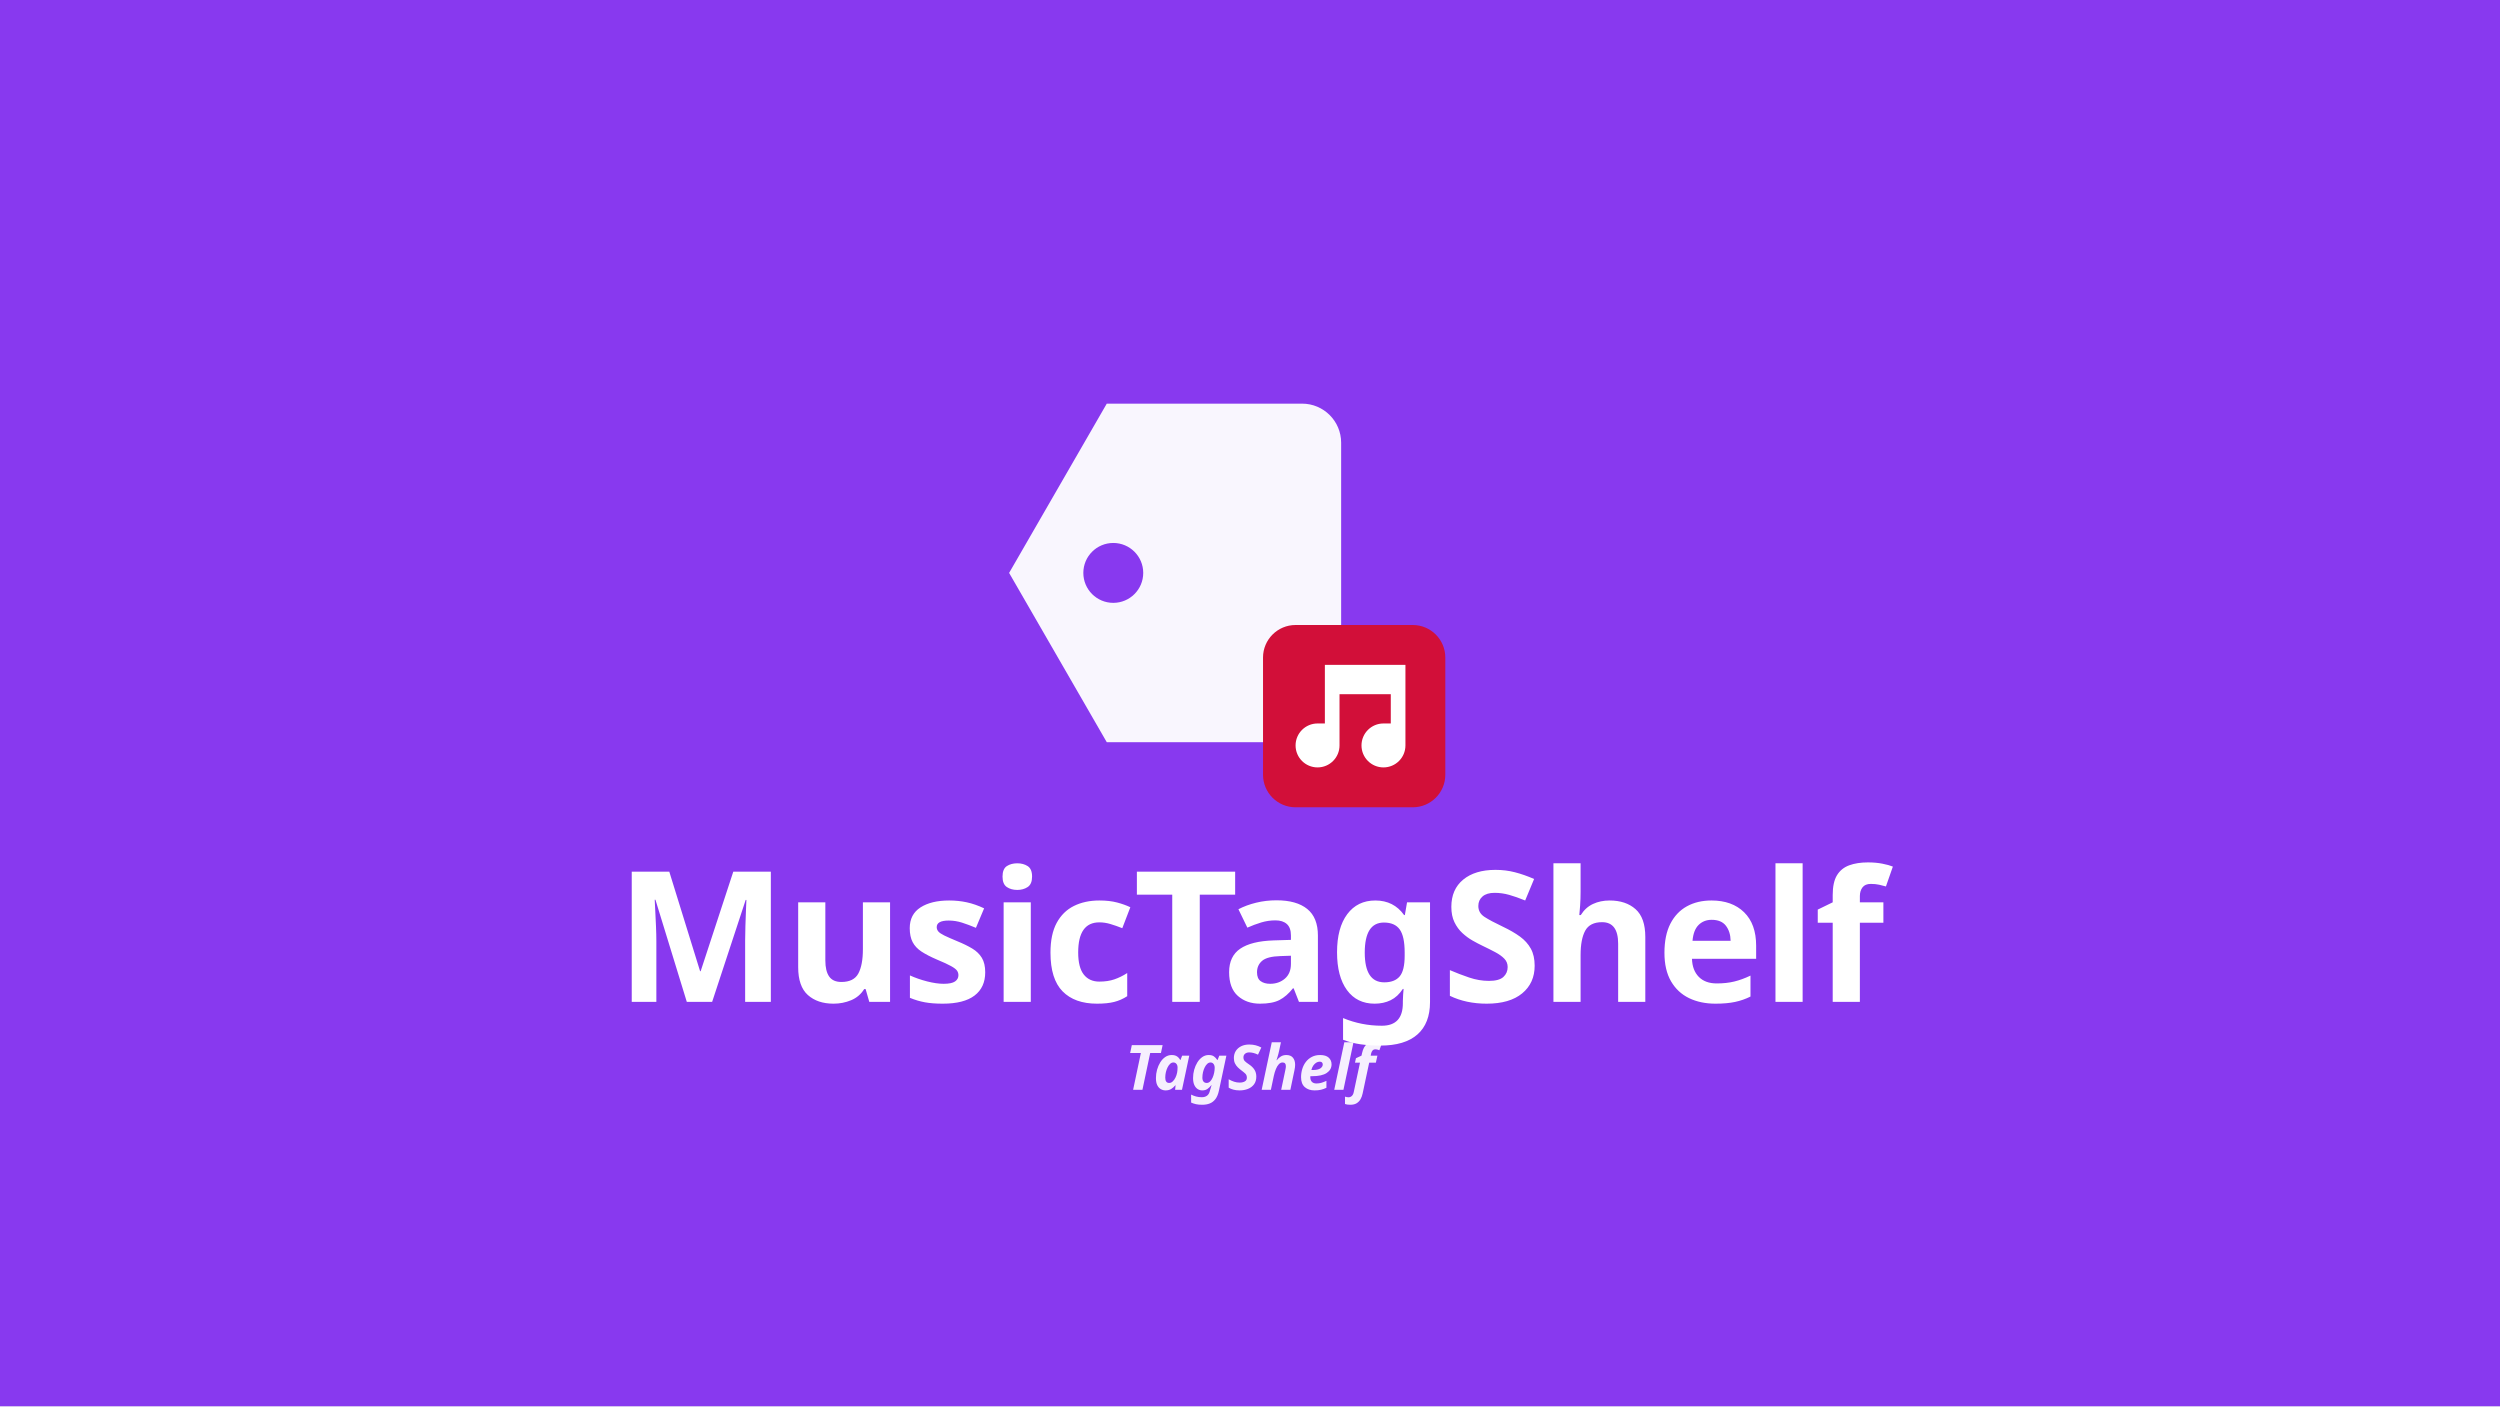
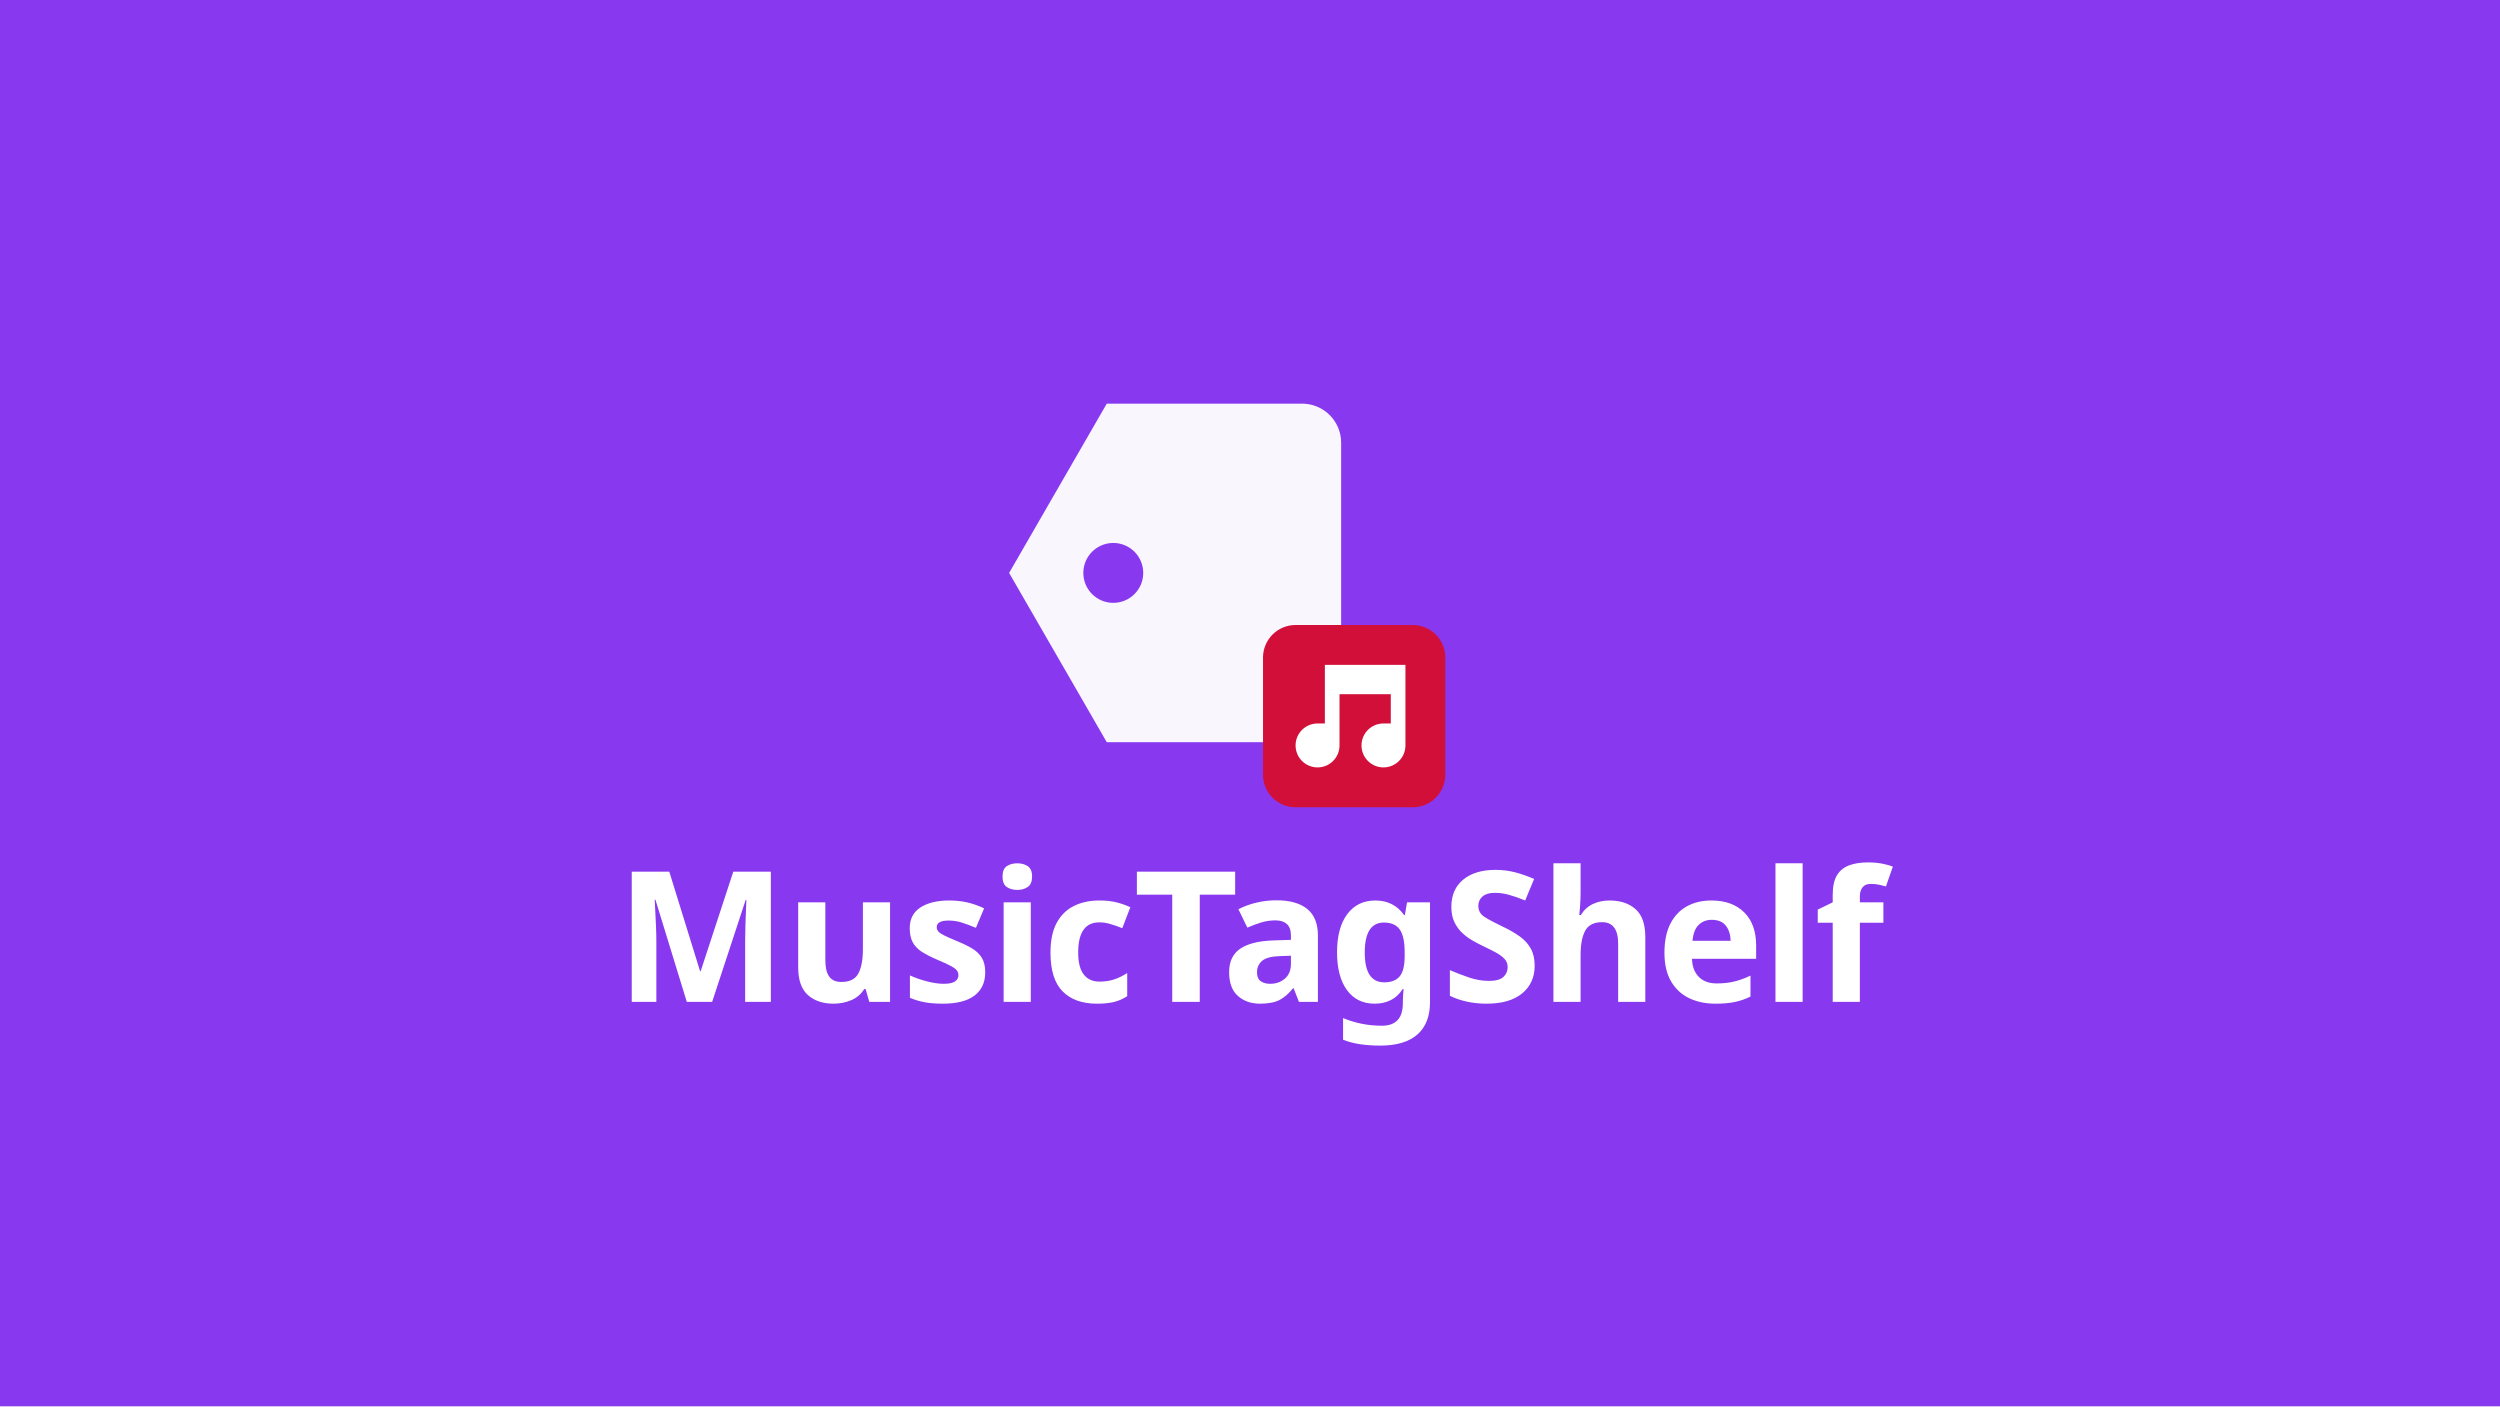
<svg xmlns="http://www.w3.org/2000/svg" width="1920" height="1080" viewBox="0 0 1920 1080">
  <defs>
    <style type="text/css">
      .title {
        font-family: "Nunito", "Quicksand", "Comfortaa", "Arial Rounded MT Bold", ui-rounded, sans-serif;
        font-weight: 700;
        font-size: 140px;
        fill: #ffffff;
        letter-spacing: -0.015em;
-       }
-       .tagline {
-         font-family: "Nunito", "Quicksand", "Comfortaa", "Arial Rounded MT Bold", ui-rounded, sans-serif;
-         font-weight: 600;
-         font-style: italic;
-         font-size: 48px;
-         fill: #ffffff;
-         opacity: 0.92;
      }
    </style>
  </defs>
  <rect width="1920" height="1080" fill="#8839ef" />
  <g transform="translate(960, 540)">
    <g transform="translate(-230, -300)">
      <g transform="translate(-40, -40) scale(10)">
        <rect width="40" height="40" x="4" y="4" rx="4" fill="#8839ef" />
        <path fill="#ffffff" fill-rule="evenodd" opacity="0.95" d="M16 11 H31 A3 3 0 0 1 34 14 V34 A3 3 0 0 1 31 37 H16 L8.5 24 Z M14.2 24 A2.3 2.3 0 1 0 14.2 23.999 Z" />
        <rect width="14" height="14" x="28" y="28" rx="2.5" fill="#d20f39" />
        <path fill="#ffffff" transform="translate(30.5, 30.5) scale(0.5625)" d="M15 1H4V9H3C1.343 9 0 10.343 0 12C0 13.657 1.343 15 3 15C4.657 15 6 13.657 6 12V5H13V9H12C10.343 9 9 10.343 9 12C9 13.657 10.343 15 12 15C13.657 15 15 13.657 15 12V1Z" />
      </g>
    </g>
    <text class="title" text-anchor="middle" dominant-baseline="middle" x="0" y="180">MusicTagShelf</text>
-     <text class="tagline" text-anchor="middle" dominant-baseline="middle" x="0" y="280">TagShelf</text>
  </g>
</svg>
